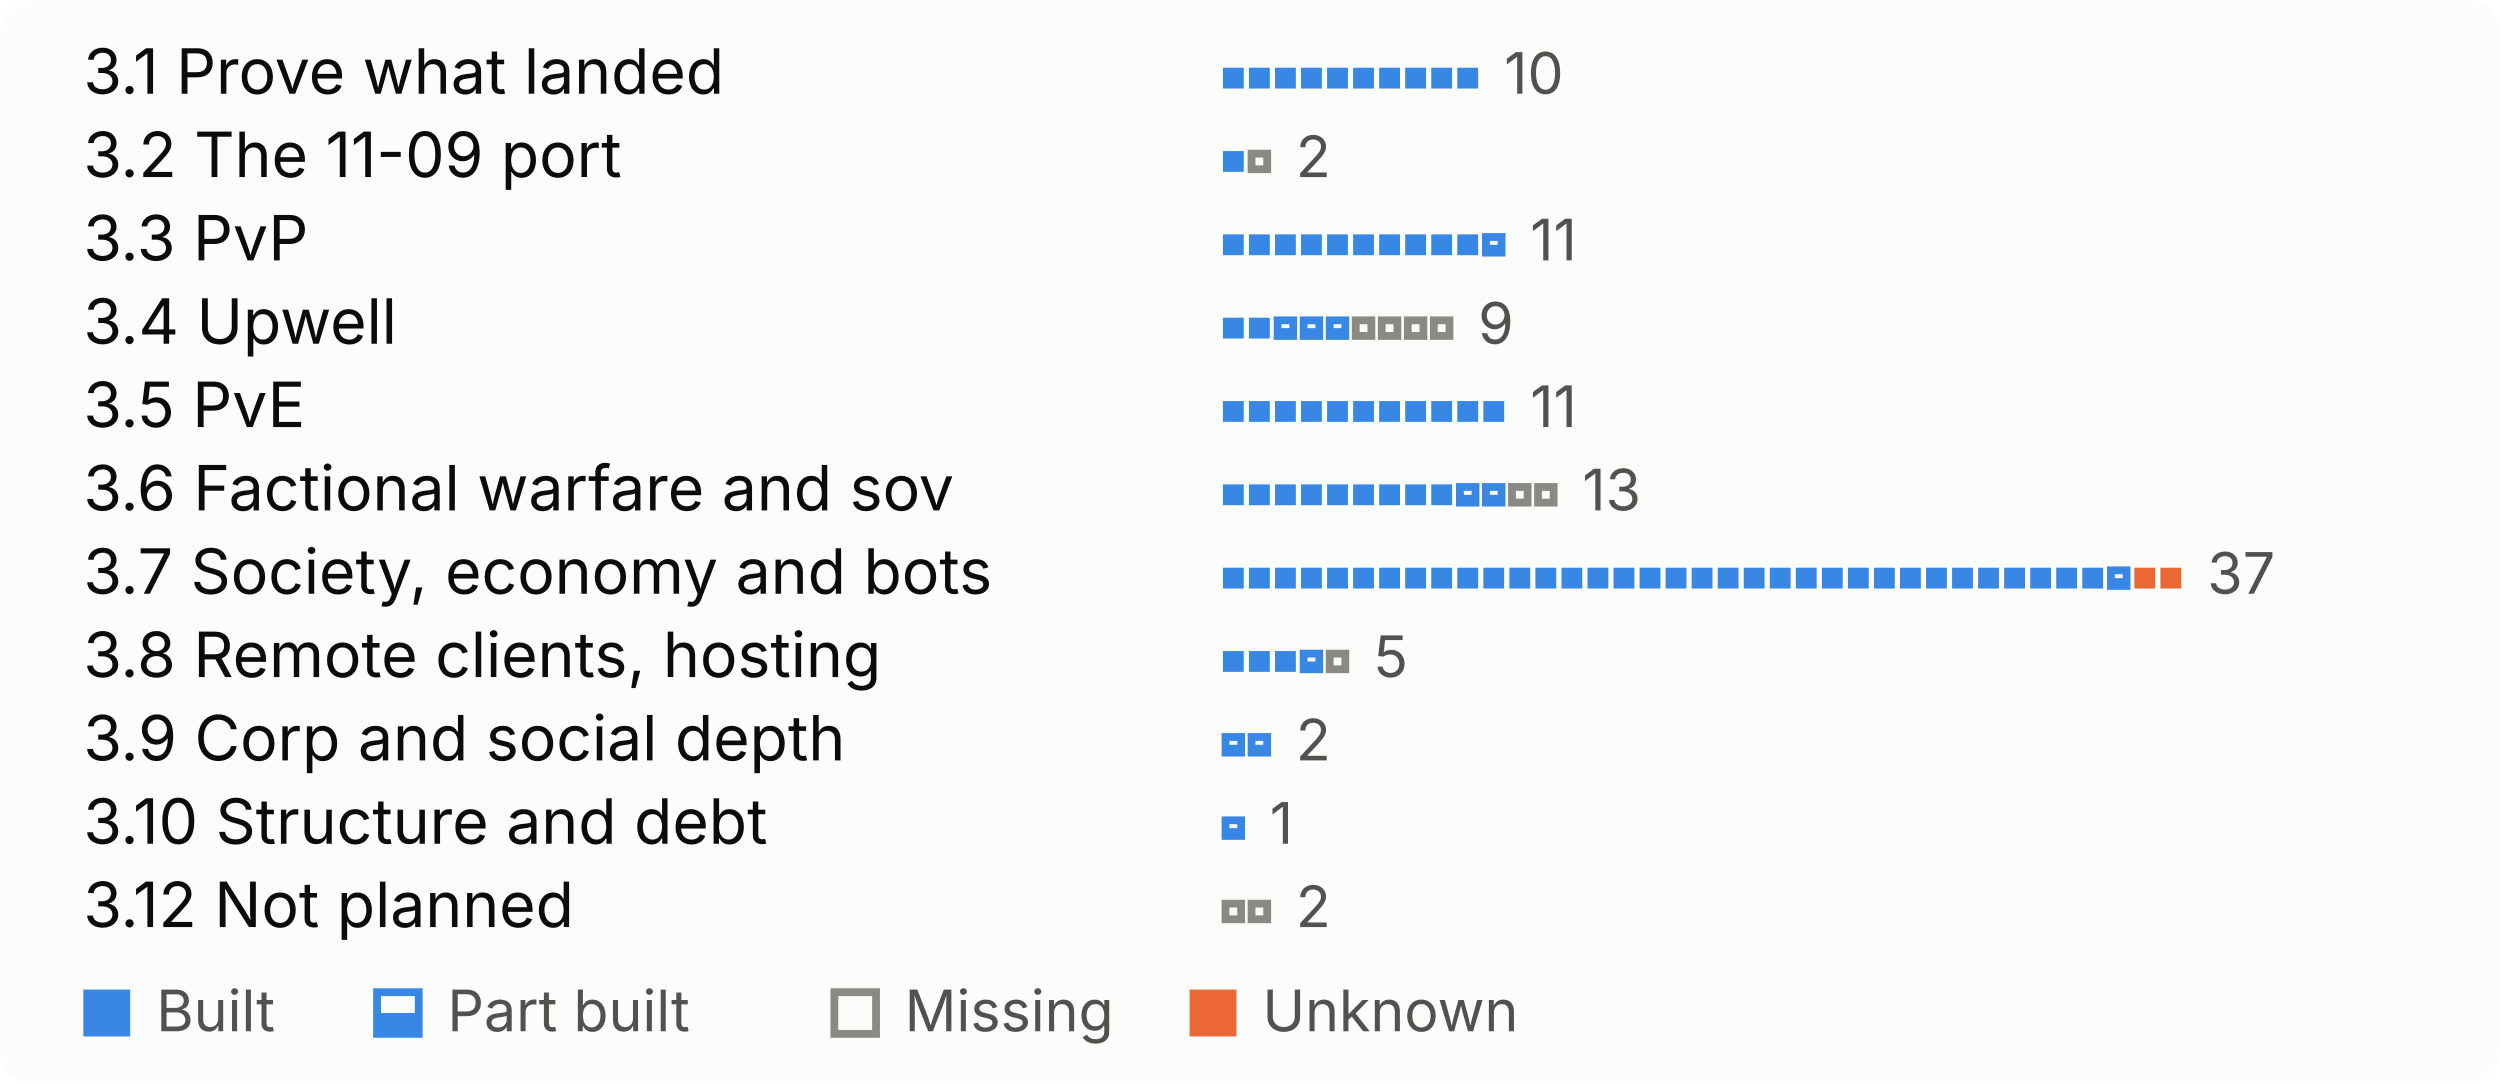
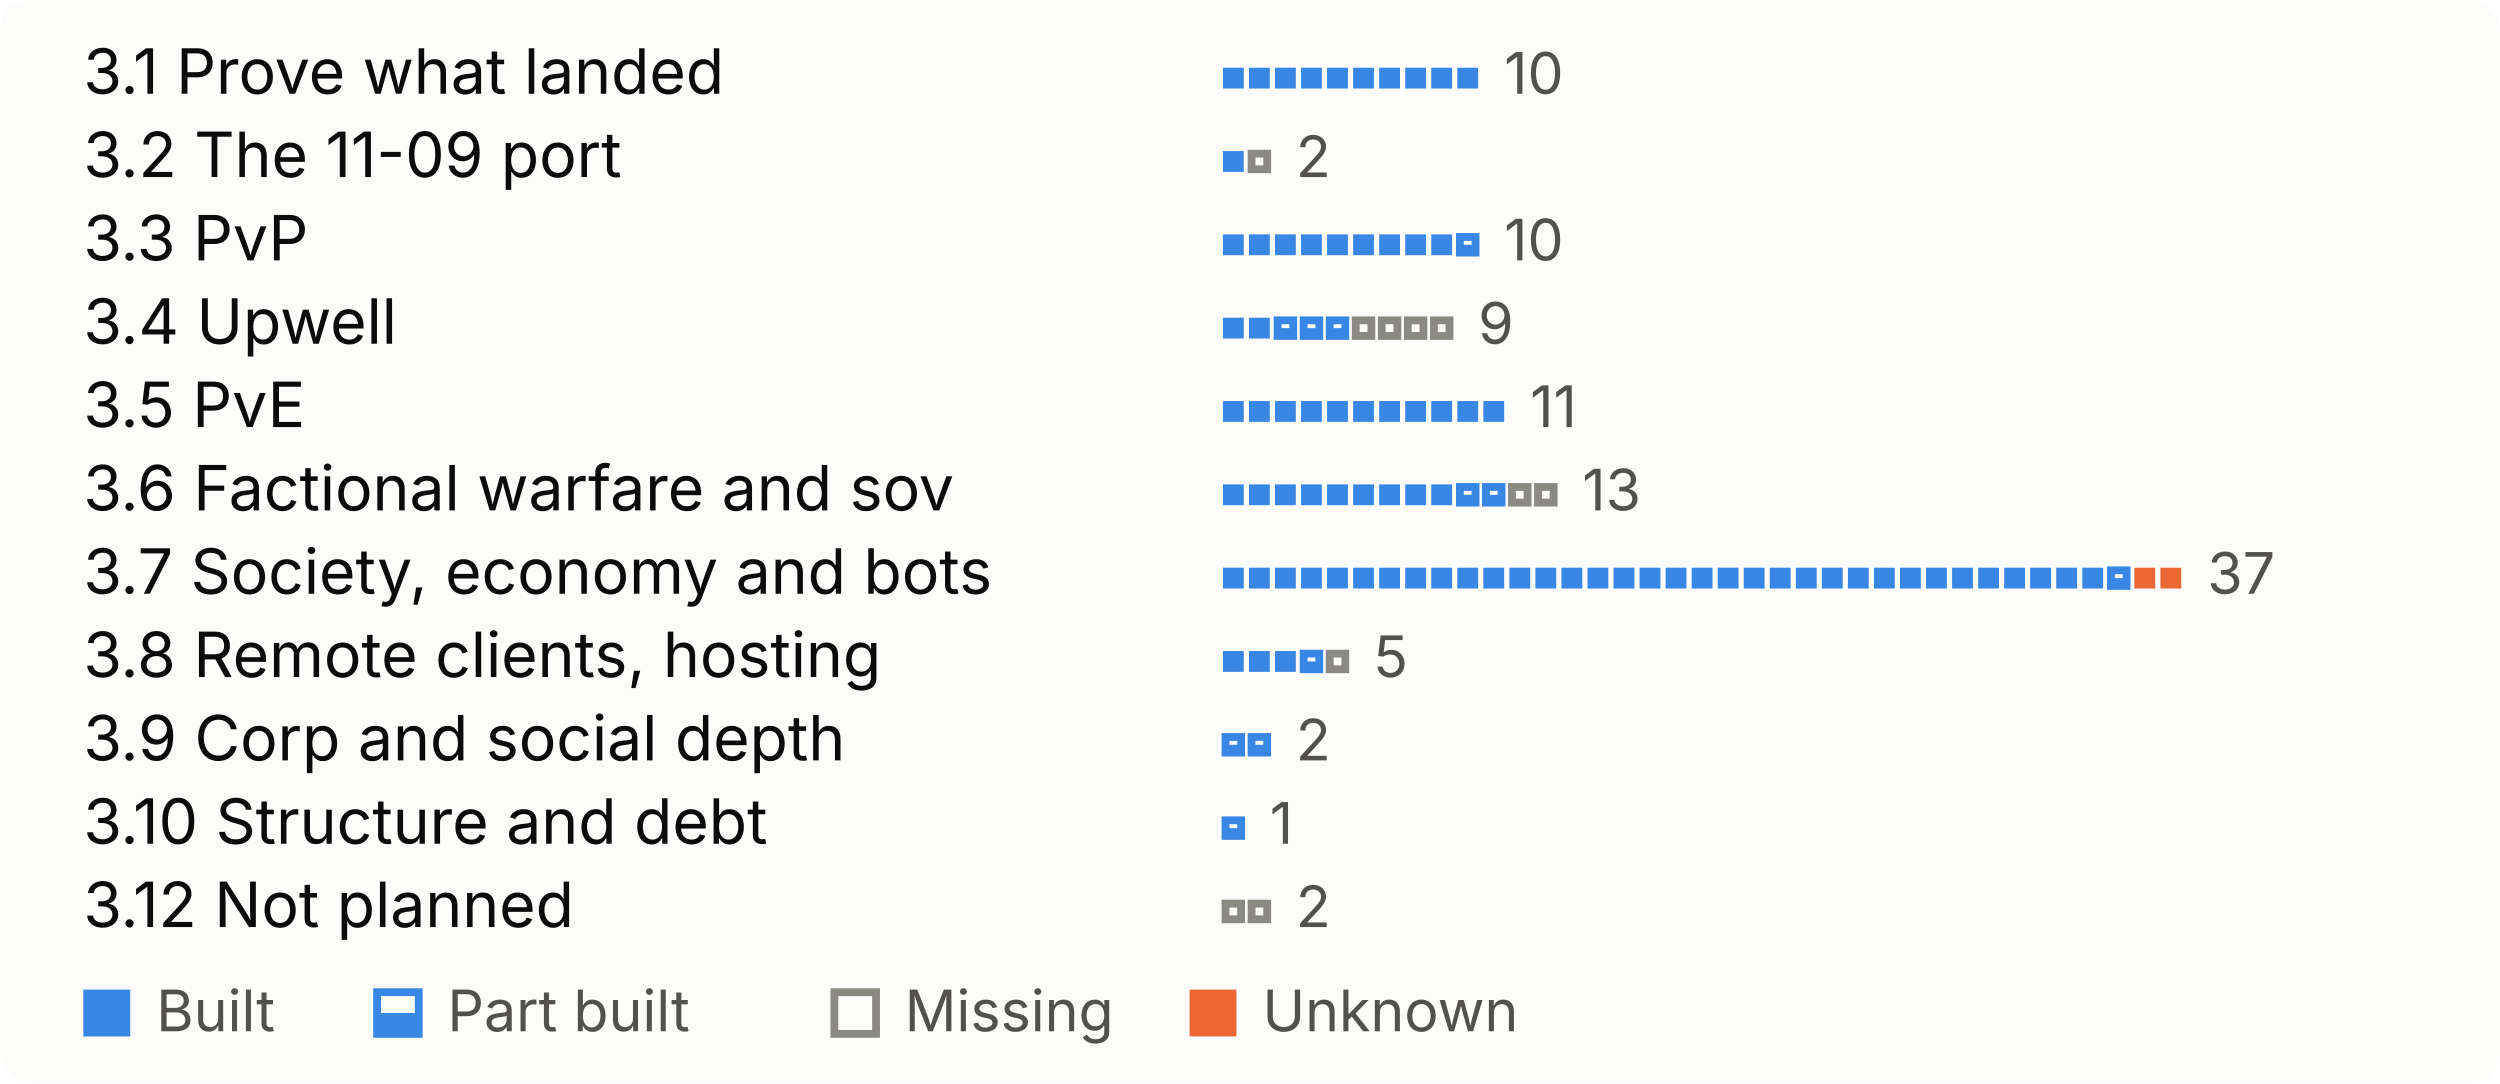
<svg xmlns="http://www.w3.org/2000/svg" width="480" height="208" viewBox="0 0 480 208" role="img" aria-label="What is left, by theme, one mark per open feature">
  <style>
.bg{fill:#fcfcfb}.t{fill:#0b0b0b}.s{fill:#52514e}.rule{fill:#e1e0d9}
.proved{fill:#184f95}.built{fill:#3987e5}.unknown{fill:#eb6834}
.part-o{fill:none;stroke:#3987e5;stroke-width:1.5}.part-f{fill:#3987e5}
.missing{fill:none;stroke:#8a8984;stroke-width:1.5}
.pass{fill:#184f95}.fail{fill:#eb6834}.none{fill:none;stroke:#8a8984;stroke-width:1.5}
@media (prefers-color-scheme:dark){
.bg{fill:#1a1a19}.t{fill:#f0efec}.s{fill:#c3c2b7}.rule{fill:#383835}
.proved{fill:#86b6ef}.built{fill:#3987e5}.unknown{fill:#d95926}
.part-o{stroke:#3987e5}.part-f{fill:#3987e5}
.missing{stroke:#8d8c85}
.pass{fill:#86b6ef}.fail{fill:#d95926}.none{stroke:#8d8c85}
}
text{font-family:system-ui,-apple-system,"Segoe UI",sans-serif;font-size:12px}
.big{font-size:26px;font-weight:600}.b{font-weight:600}.xs{font-size:11px}
</style>
  <rect width="480" height="208" rx="6" class="bg" />
  <text x="16.0" y="18.0" class="t">3.1 Prove what landed</text>
  <rect x="234.8" y="13.0" width="4" height="4" class="built" />
  <rect x="239.8" y="13.0" width="4" height="4" class="built" />
  <rect x="244.8" y="13.0" width="4" height="4" class="built" />
  <rect x="249.8" y="13.0" width="4" height="4" class="built" />
  <rect x="254.8" y="13.0" width="4" height="4" class="built" />
  <rect x="259.8" y="13.0" width="4" height="4" class="built" />
  <rect x="264.8" y="13.0" width="4" height="4" class="built" />
  <rect x="269.8" y="13.0" width="4" height="4" class="built" />
  <rect x="274.8" y="13.0" width="4" height="4" class="built" />
  <rect x="279.8" y="13.0" width="4" height="4" class="built" />
  <text x="288.8" y="18.0" class="s xs">10</text>
  <text x="16.0" y="34.0" class="t">3.2 The 11-09 port</text>
  <rect x="234.8" y="29.0" width="4" height="4" class="built" />
  <rect x="240.3" y="29.5" width="3" height="3" fill="none" class="missing" />
  <text x="248.8" y="34.0" class="s xs">2</text>
  <text x="16.0" y="50.0" class="t">3.3 PvP</text>
  <rect x="234.8" y="45.0" width="4" height="4" class="built" />
  <rect x="239.8" y="45.0" width="4" height="4" class="built" />
  <rect x="244.8" y="45.0" width="4" height="4" class="built" />
  <rect x="249.8" y="45.0" width="4" height="4" class="built" />
  <rect x="254.8" y="45.0" width="4" height="4" class="built" />
  <rect x="259.8" y="45.0" width="4" height="4" class="built" />
  <rect x="264.8" y="45.0" width="4" height="4" class="built" />
  <rect x="269.8" y="45.0" width="4" height="4" class="built" />
  <rect x="274.8" y="45.0" width="4" height="4" class="built" />
-   <rect x="279.8" y="45.0" width="4" height="4" class="built" />
-   <rect x="285.3" y="45.5" width="3" height="3" fill="none" class="part-o" />
-   <rect x="284.8" y="47.0" width="4" height="2.0" class="part-f" />
-   <text x="293.8" y="50.0" class="s xs">11</text>
+   <rect x="280.3" y="45.5" width="3" height="3" fill="none" class="part-o" />
+   <rect x="279.8" y="47.0" width="4" height="2.0" class="part-f" />
+   <text x="288.8" y="50.0" class="s xs">10</text>
  <text x="16.0" y="66.0" class="t">3.4 Upwell</text>
  <rect x="234.8" y="61.0" width="4" height="4" class="built" />
  <rect x="239.8" y="61.0" width="4" height="4" class="built" />
  <rect x="245.3" y="61.5" width="3" height="3" fill="none" class="part-o" />
  <rect x="244.8" y="63.0" width="4" height="2.0" class="part-f" />
  <rect x="250.3" y="61.5" width="3" height="3" fill="none" class="part-o" />
  <rect x="249.8" y="63.0" width="4" height="2.0" class="part-f" />
  <rect x="255.3" y="61.5" width="3" height="3" fill="none" class="part-o" />
  <rect x="254.8" y="63.0" width="4" height="2.0" class="part-f" />
  <rect x="260.3" y="61.5" width="3" height="3" fill="none" class="missing" />
  <rect x="265.3" y="61.5" width="3" height="3" fill="none" class="missing" />
  <rect x="270.3" y="61.5" width="3" height="3" fill="none" class="missing" />
  <rect x="275.3" y="61.5" width="3" height="3" fill="none" class="missing" />
  <text x="283.8" y="66.0" class="s xs">9</text>
  <text x="16.0" y="82.0" class="t">3.5 PvE</text>
  <rect x="234.8" y="77.0" width="4" height="4" class="built" />
  <rect x="239.8" y="77.0" width="4" height="4" class="built" />
  <rect x="244.8" y="77.0" width="4" height="4" class="built" />
  <rect x="249.8" y="77.0" width="4" height="4" class="built" />
  <rect x="254.8" y="77.0" width="4" height="4" class="built" />
  <rect x="259.8" y="77.0" width="4" height="4" class="built" />
  <rect x="264.8" y="77.0" width="4" height="4" class="built" />
  <rect x="269.8" y="77.0" width="4" height="4" class="built" />
  <rect x="274.8" y="77.0" width="4" height="4" class="built" />
  <rect x="279.8" y="77.0" width="4" height="4" class="built" />
  <rect x="284.8" y="77.0" width="4" height="4" class="built" />
  <text x="293.8" y="82.0" class="s xs">11</text>
  <text x="16.0" y="98.0" class="t">3.6 Factional warfare and sov</text>
  <rect x="234.8" y="93.0" width="4" height="4" class="built" />
  <rect x="239.8" y="93.0" width="4" height="4" class="built" />
  <rect x="244.8" y="93.0" width="4" height="4" class="built" />
  <rect x="249.8" y="93.0" width="4" height="4" class="built" />
  <rect x="254.8" y="93.0" width="4" height="4" class="built" />
  <rect x="259.8" y="93.0" width="4" height="4" class="built" />
  <rect x="264.8" y="93.0" width="4" height="4" class="built" />
  <rect x="269.8" y="93.0" width="4" height="4" class="built" />
  <rect x="274.8" y="93.0" width="4" height="4" class="built" />
  <rect x="280.3" y="93.5" width="3" height="3" fill="none" class="part-o" />
  <rect x="279.8" y="95.0" width="4" height="2.0" class="part-f" />
  <rect x="285.3" y="93.5" width="3" height="3" fill="none" class="part-o" />
  <rect x="284.8" y="95.0" width="4" height="2.0" class="part-f" />
  <rect x="290.3" y="93.5" width="3" height="3" fill="none" class="missing" />
  <rect x="295.3" y="93.5" width="3" height="3" fill="none" class="missing" />
  <text x="303.8" y="98.0" class="s xs">13</text>
  <text x="16.0" y="114.0" class="t">3.7 Society, economy and bots</text>
  <rect x="234.8" y="109.0" width="4" height="4" class="built" />
  <rect x="239.8" y="109.0" width="4" height="4" class="built" />
  <rect x="244.8" y="109.0" width="4" height="4" class="built" />
  <rect x="249.8" y="109.0" width="4" height="4" class="built" />
  <rect x="254.8" y="109.0" width="4" height="4" class="built" />
  <rect x="259.8" y="109.0" width="4" height="4" class="built" />
  <rect x="264.8" y="109.0" width="4" height="4" class="built" />
  <rect x="269.8" y="109.0" width="4" height="4" class="built" />
  <rect x="274.8" y="109.0" width="4" height="4" class="built" />
  <rect x="279.8" y="109.0" width="4" height="4" class="built" />
  <rect x="284.8" y="109.0" width="4" height="4" class="built" />
  <rect x="289.8" y="109.0" width="4" height="4" class="built" />
  <rect x="294.8" y="109.0" width="4" height="4" class="built" />
  <rect x="299.8" y="109.0" width="4" height="4" class="built" />
  <rect x="304.8" y="109.0" width="4" height="4" class="built" />
  <rect x="309.8" y="109.0" width="4" height="4" class="built" />
  <rect x="314.8" y="109.0" width="4" height="4" class="built" />
  <rect x="319.8" y="109.0" width="4" height="4" class="built" />
  <rect x="324.8" y="109.0" width="4" height="4" class="built" />
  <rect x="329.8" y="109.0" width="4" height="4" class="built" />
  <rect x="334.8" y="109.0" width="4" height="4" class="built" />
  <rect x="339.8" y="109.0" width="4" height="4" class="built" />
  <rect x="344.8" y="109.0" width="4" height="4" class="built" />
  <rect x="349.8" y="109.0" width="4" height="4" class="built" />
  <rect x="354.8" y="109.0" width="4" height="4" class="built" />
  <rect x="359.8" y="109.0" width="4" height="4" class="built" />
  <rect x="364.8" y="109.0" width="4" height="4" class="built" />
  <rect x="369.8" y="109.0" width="4" height="4" class="built" />
  <rect x="374.8" y="109.0" width="4" height="4" class="built" />
  <rect x="379.8" y="109.0" width="4" height="4" class="built" />
  <rect x="384.8" y="109.0" width="4" height="4" class="built" />
  <rect x="389.8" y="109.0" width="4" height="4" class="built" />
  <rect x="394.8" y="109.0" width="4" height="4" class="built" />
  <rect x="399.8" y="109.0" width="4" height="4" class="built" />
  <rect x="405.3" y="109.5" width="3" height="3" fill="none" class="part-o" />
  <rect x="404.8" y="111.0" width="4" height="2.0" class="part-f" />
  <rect x="409.8" y="109.0" width="4" height="4" class="unknown" />
  <rect x="414.8" y="109.0" width="4" height="4" class="unknown" />
  <text x="423.8" y="114.0" class="s xs">37</text>
  <text x="16.0" y="130.0" class="t">3.8 Remote clients, hosting</text>
  <rect x="234.8" y="125.0" width="4" height="4" class="built" />
  <rect x="239.8" y="125.0" width="4" height="4" class="built" />
  <rect x="244.8" y="125.0" width="4" height="4" class="built" />
  <rect x="250.3" y="125.5" width="3" height="3" fill="none" class="part-o" />
  <rect x="249.8" y="127.0" width="4" height="2.0" class="part-f" />
  <rect x="255.3" y="125.5" width="3" height="3" fill="none" class="missing" />
  <text x="263.8" y="130.0" class="s xs">5</text>
  <text x="16.0" y="146.0" class="t">3.9 Corp and social depth</text>
  <rect x="235.3" y="141.5" width="3" height="3" fill="none" class="part-o" />
  <rect x="234.8" y="143.0" width="4" height="2.0" class="part-f" />
  <rect x="240.3" y="141.5" width="3" height="3" fill="none" class="part-o" />
  <rect x="239.8" y="143.0" width="4" height="2.0" class="part-f" />
  <text x="248.8" y="146.0" class="s xs">2</text>
  <text x="16.0" y="162.0" class="t">3.10 Structure and debt</text>
  <rect x="235.3" y="157.5" width="3" height="3" fill="none" class="part-o" />
  <rect x="234.8" y="159.0" width="4" height="2.0" class="part-f" />
  <text x="243.8" y="162.0" class="s xs">1</text>
  <text x="16.0" y="178.0" class="t">3.12 Not planned</text>
  <rect x="235.3" y="173.5" width="3" height="3" fill="none" class="missing" />
  <rect x="240.3" y="173.5" width="3" height="3" fill="none" class="missing" />
  <text x="248.8" y="178.0" class="s xs">2</text>
  <rect x="16.0" y="190.0" width="9" height="9" class="built" />
  <text x="30.0" y="198.0" class="s xs">Built</text>
  <rect x="72.4" y="190.5" width="8" height="8" fill="none" class="part-o" />
  <rect x="71.9" y="194.5" width="9" height="4.5" class="part-f" />
  <text x="85.9" y="198.0" class="s xs">Part built</text>
  <rect x="160.2" y="190.5" width="8" height="8" fill="none" class="missing" />
  <text x="173.7" y="198.0" class="s xs">Missing</text>
  <rect x="228.4" y="190.0" width="9" height="9" class="unknown" />
  <text x="242.4" y="198.0" class="s xs">Unknown</text>
</svg>
